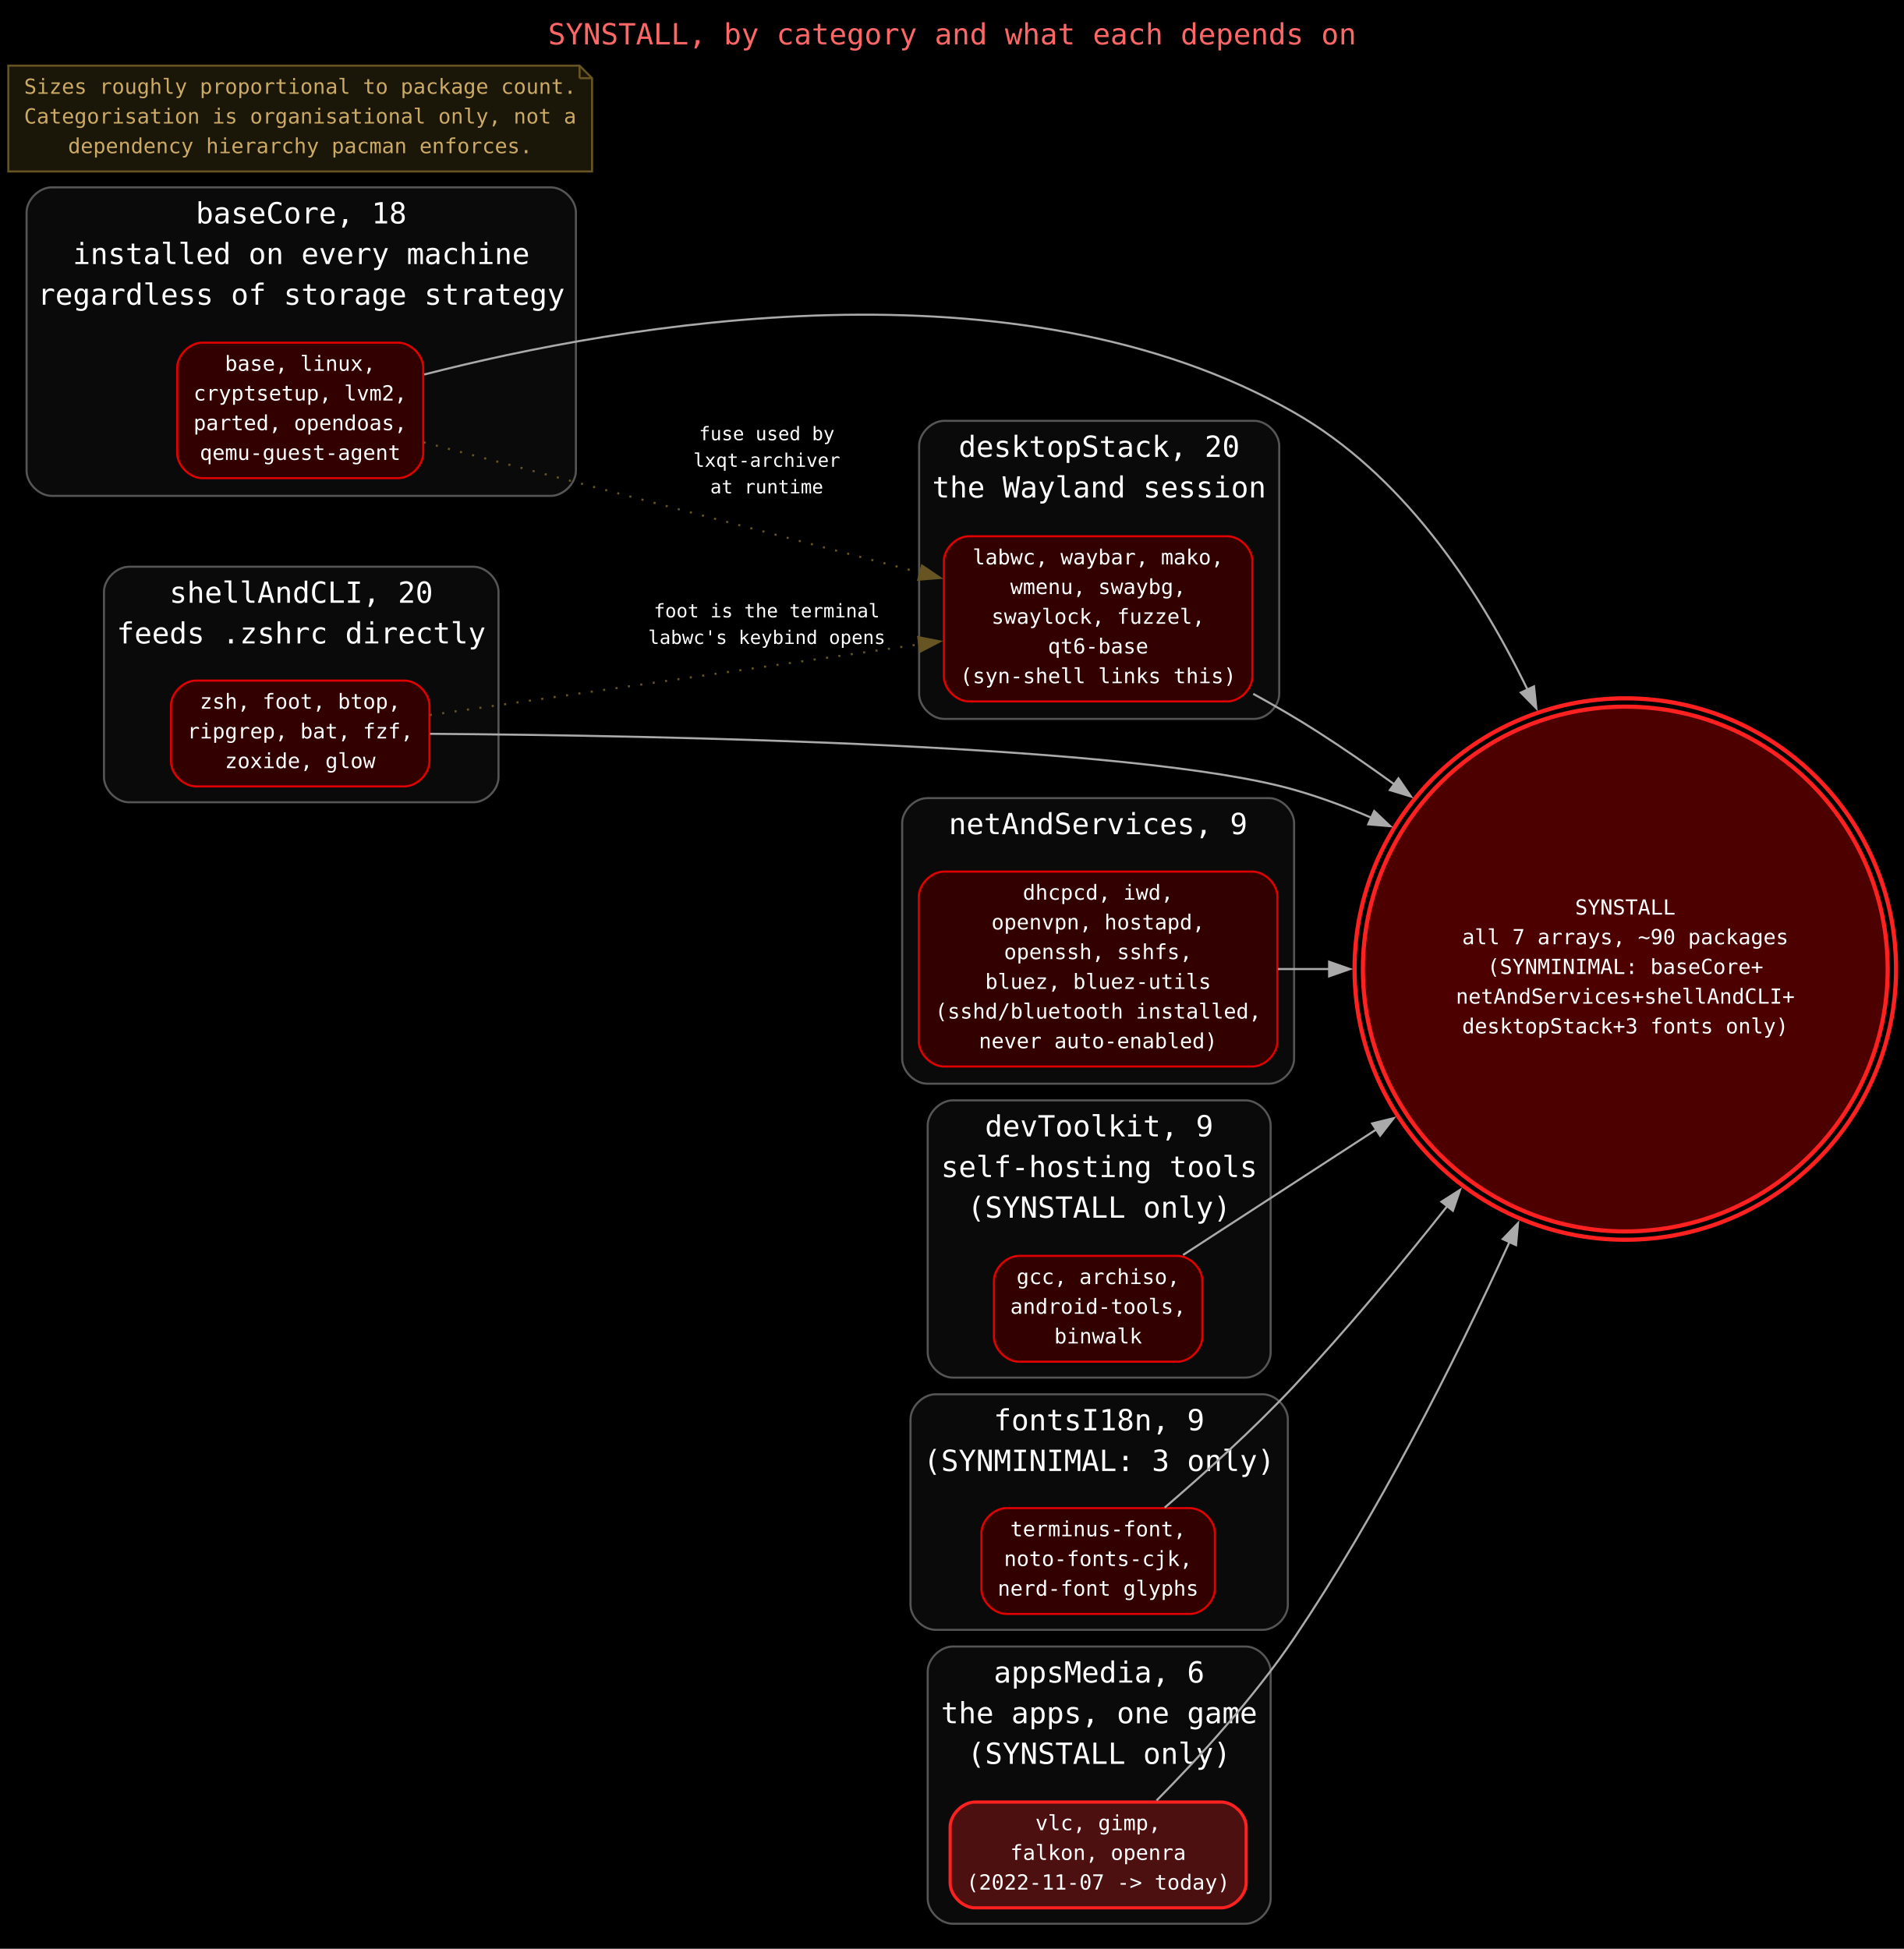
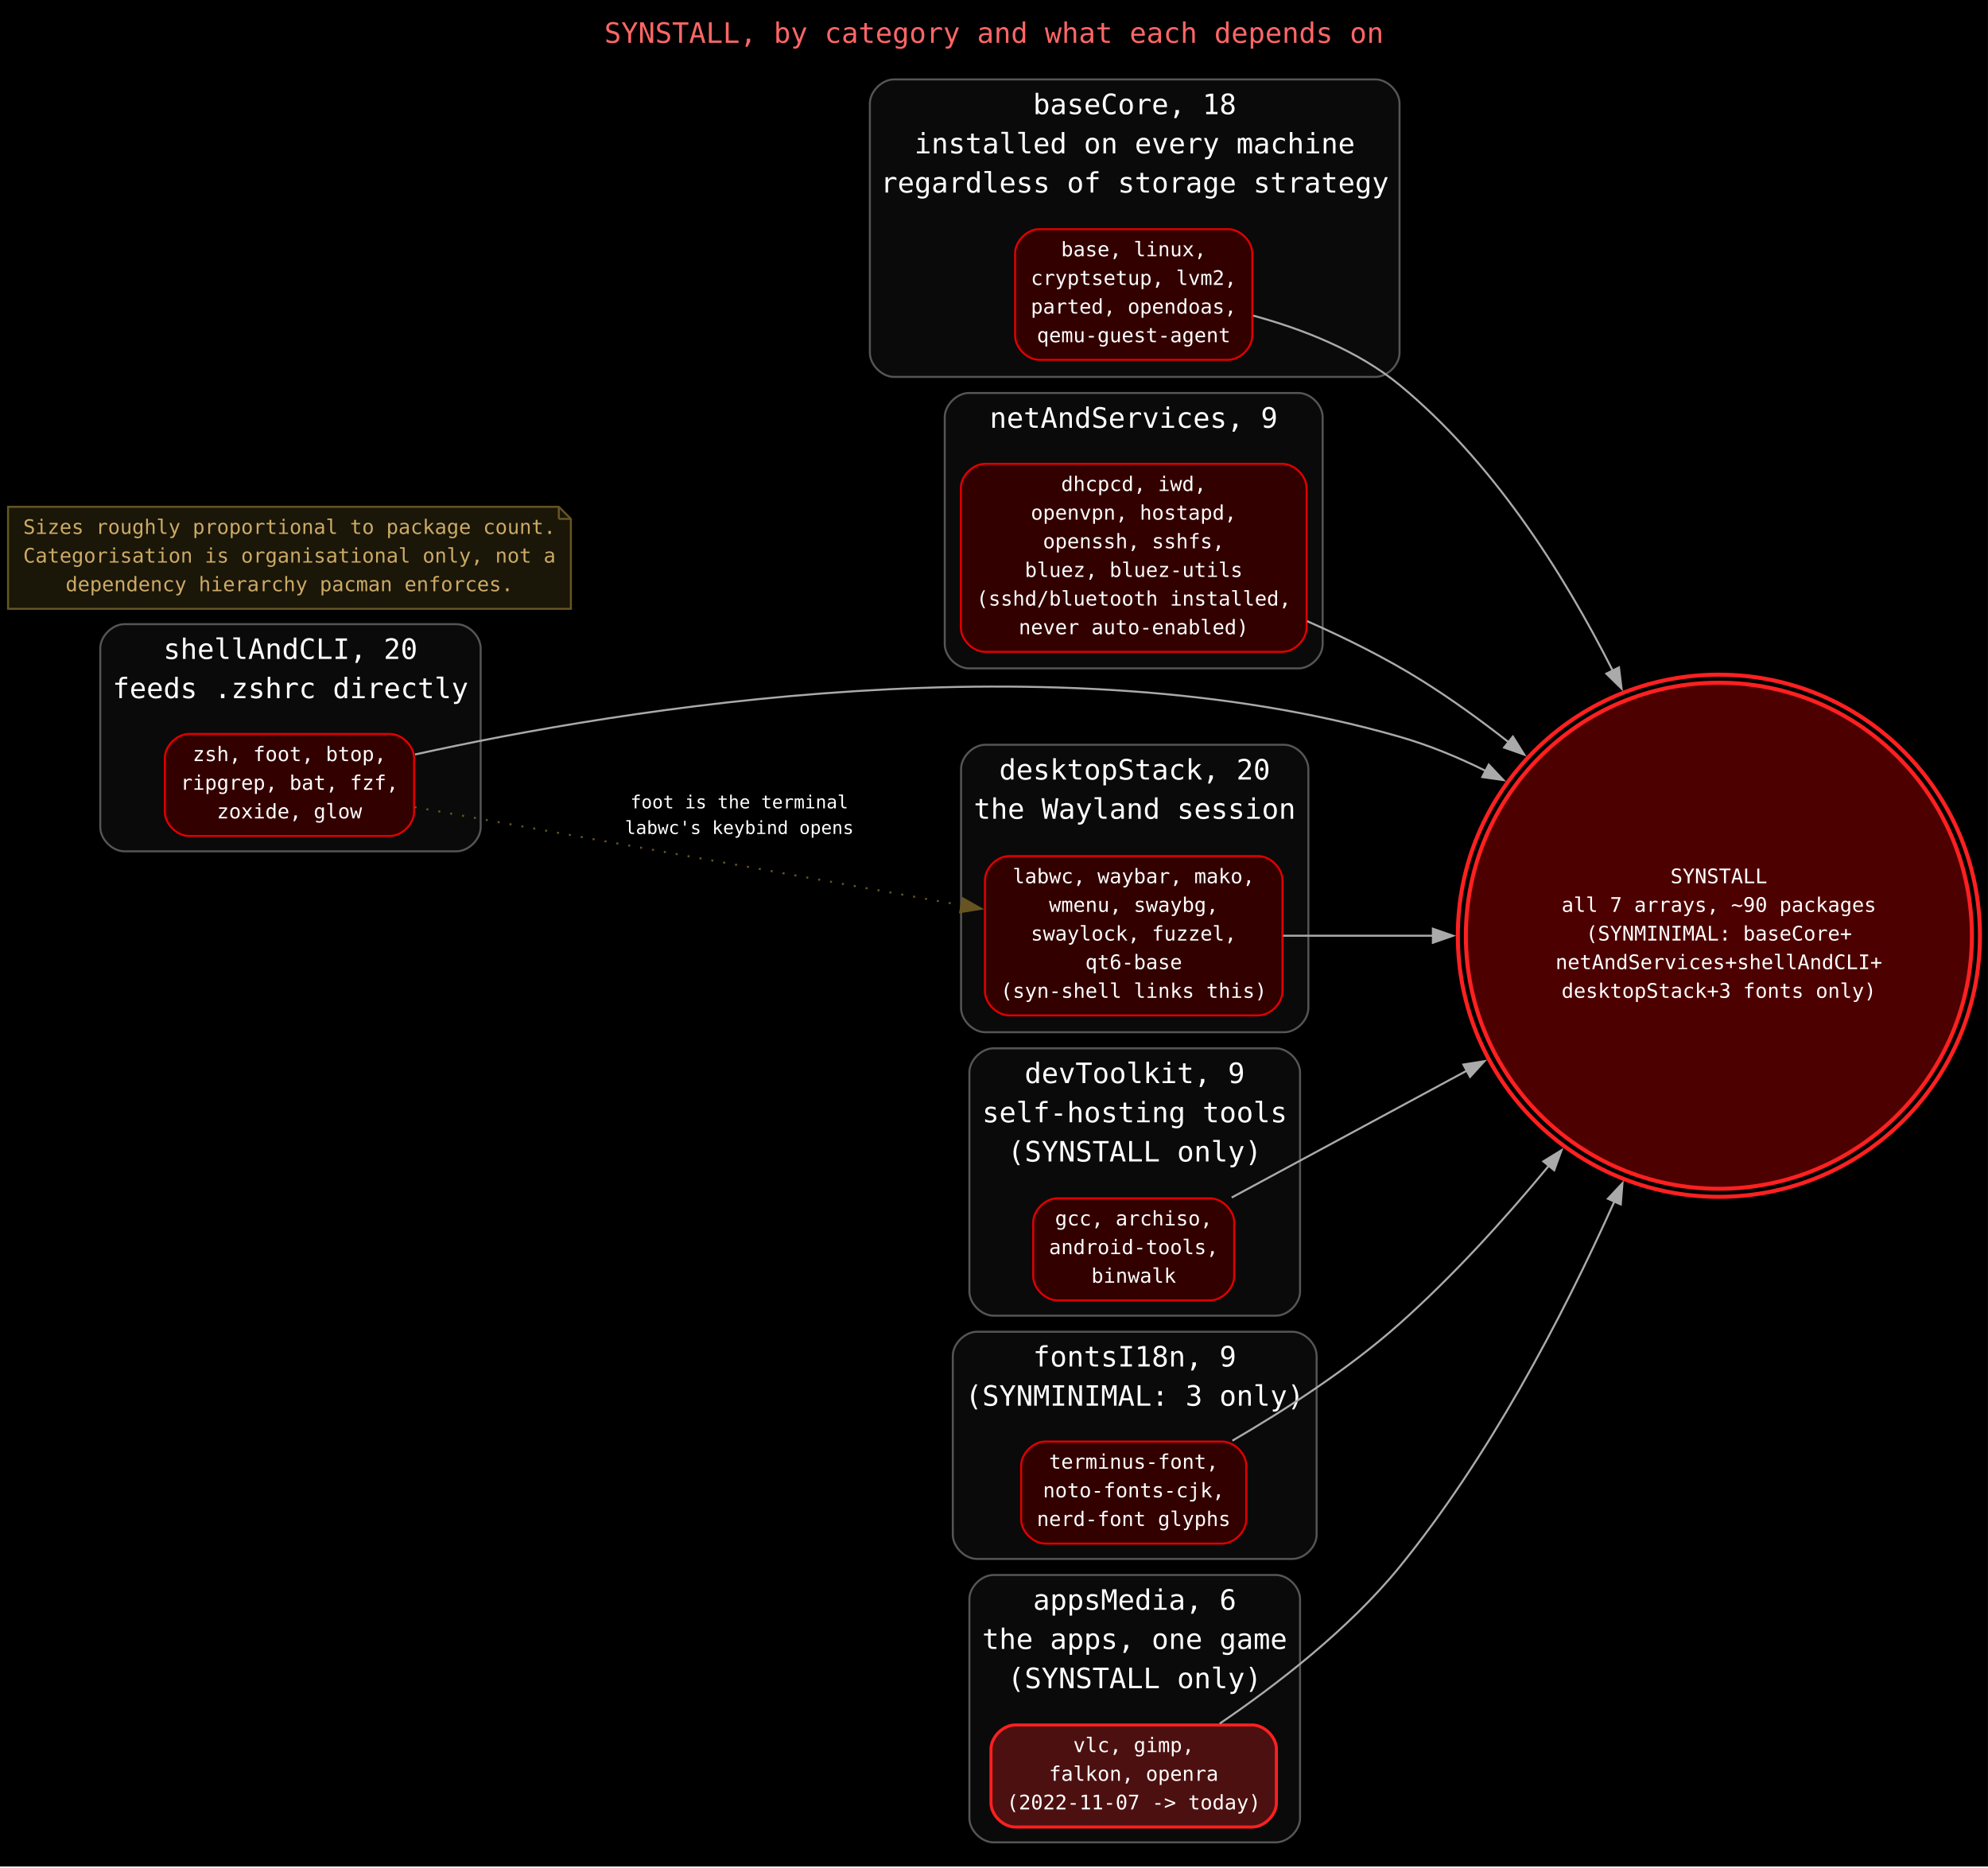
- <svg xmlns="http://www.w3.org/2000/svg" width="913pt" height="935pt" viewBox="0.00 0.00 913.00 935.00">
-   <g id="graph0" class="graph" transform="scale(1 1) rotate(0) translate(4 930.88)">
-     <polygon fill="#000000" stroke="none" points="-4,4 -4,-930.88 909.48,-930.88 909.48,4 -4,4" />
-     <text xml:space="preserve" text-anchor="middle" x="452.74" y="-909.58" font-family="monospace" font-size="14.00" fill="#ff6666">SYNSTALL, by category and what each depends on</text>
+ <svg xmlns="http://www.w3.org/2000/svg" width="989pt" height="929pt" viewBox="0.00 0.00 989.00 929.00">
+   <g id="graph0" class="graph" transform="scale(1 1) rotate(0) translate(4 924.5)">
+     <polygon fill="#000000" stroke="none" points="-4,4 -4,-924.5 984.98,-924.5 984.98,4 -4,4" />
+     <text xml:space="preserve" text-anchor="middle" x="490.49" y="-903.2" font-family="monospace" font-size="14.00" fill="#ff6666">SYNSTALL, by category and what each depends on</text>
    <g id="clust1" class="cluster">
-       <path fill="#0a0a0a" stroke="#555555" d="M20.75,-693C20.75,-693 260.25,-693 260.25,-693 266.25,-693 272.25,-699 272.25,-705 272.25,-705 272.25,-829 272.25,-829 272.25,-835 266.25,-841 260.25,-841 260.25,-841 20.75,-841 20.75,-841 14.75,-841 8.75,-835 8.75,-829 8.75,-829 8.75,-705 8.75,-705 8.75,-699 14.75,-693 20.75,-693" />
-       <text xml:space="preserve" text-anchor="middle" x="140.5" y="-823.7" font-family="monospace" font-size="14.00" fill="white">baseCore, 18</text>
-       <text xml:space="preserve" text-anchor="middle" x="140.5" y="-804.2" font-family="monospace" font-size="14.00" fill="white">installed on every machine</text>
-       <text xml:space="preserve" text-anchor="middle" x="140.5" y="-784.7" font-family="monospace" font-size="14.00" fill="white">regardless of storage strategy</text>
+       <path fill="#0a0a0a" stroke="#555555" d="M440.75,-737C440.75,-737 680.25,-737 680.25,-737 686.25,-737 692.25,-743 692.25,-749 692.25,-749 692.25,-873 692.25,-873 692.25,-879 686.25,-885 680.25,-885 680.25,-885 440.75,-885 440.75,-885 434.75,-885 428.75,-879 428.75,-873 428.75,-873 428.75,-749 428.75,-749 428.75,-743 434.75,-737 440.75,-737" />
+       <text xml:space="preserve" text-anchor="middle" x="560.5" y="-867.7" font-family="monospace" font-size="14.00" fill="white">baseCore, 18</text>
+       <text xml:space="preserve" text-anchor="middle" x="560.5" y="-848.2" font-family="monospace" font-size="14.00" fill="white">installed on every machine</text>
+       <text xml:space="preserve" text-anchor="middle" x="560.5" y="-828.7" font-family="monospace" font-size="14.00" fill="white">regardless of storage strategy</text>
    </g>
    <g id="clust2" class="cluster">
-       <path fill="#0a0a0a" stroke="#555555" d="M440.75,-411C440.75,-411 604.75,-411 604.75,-411 610.75,-411 616.75,-417 616.75,-423 616.75,-423 616.75,-536 616.75,-536 616.75,-542 610.75,-548 604.75,-548 604.75,-548 440.75,-548 440.75,-548 434.75,-548 428.75,-542 428.75,-536 428.75,-536 428.75,-423 428.75,-423 428.75,-417 434.75,-411 440.75,-411" />
-       <text xml:space="preserve" text-anchor="middle" x="522.75" y="-530.7" font-family="monospace" font-size="14.00" fill="white">netAndServices, 9</text>
+       <path fill="#0a0a0a" stroke="#555555" d="M478,-592C478,-592 642,-592 642,-592 648,-592 654,-598 654,-604 654,-604 654,-717 654,-717 654,-723 648,-729 642,-729 642,-729 478,-729 478,-729 472,-729 466,-723 466,-717 466,-717 466,-604 466,-604 466,-598 472,-592 478,-592" />
+       <text xml:space="preserve" text-anchor="middle" x="560" y="-711.7" font-family="monospace" font-size="14.00" fill="white">netAndServices, 9</text>
    </g>
    <g id="clust3" class="cluster">
-       <path fill="#0a0a0a" stroke="#555555" d="M57.88,-546C57.88,-546 223.12,-546 223.12,-546 229.12,-546 235.12,-552 235.12,-558 235.12,-558 235.12,-647 235.12,-647 235.12,-653 229.12,-659 223.12,-659 223.12,-659 57.88,-659 57.88,-659 51.88,-659 45.88,-653 45.88,-647 45.88,-647 45.88,-558 45.88,-558 45.88,-552 51.88,-546 57.88,-546" />
-       <text xml:space="preserve" text-anchor="middle" x="140.5" y="-641.7" font-family="monospace" font-size="14.00" fill="white">shellAndCLI, 20</text>
-       <text xml:space="preserve" text-anchor="middle" x="140.5" y="-622.2" font-family="monospace" font-size="14.00" fill="white">feeds .zshrc directly</text>
+       <path fill="#0a0a0a" stroke="#555555" d="M57.88,-501C57.88,-501 223.12,-501 223.12,-501 229.12,-501 235.12,-507 235.12,-513 235.12,-513 235.12,-602 235.12,-602 235.12,-608 229.12,-614 223.12,-614 223.12,-614 57.88,-614 57.88,-614 51.88,-614 45.88,-608 45.88,-602 45.88,-602 45.88,-513 45.88,-513 45.88,-507 51.88,-501 57.88,-501" />
+       <text xml:space="preserve" text-anchor="middle" x="140.5" y="-596.7" font-family="monospace" font-size="14.00" fill="white">shellAndCLI, 20</text>
+       <text xml:space="preserve" text-anchor="middle" x="140.5" y="-577.2" font-family="monospace" font-size="14.00" fill="white">feeds .zshrc directly</text>
    </g>
    <g id="clust4" class="cluster">
-       <path fill="#0a0a0a" stroke="#555555" d="M448.88,-586C448.88,-586 597.62,-586 597.62,-586 603.62,-586 609.62,-592 609.62,-598 609.62,-598 609.62,-717 609.62,-717 609.62,-723 603.62,-729 597.62,-729 597.62,-729 448.88,-729 448.88,-729 442.88,-729 436.88,-723 436.88,-717 436.88,-717 436.88,-598 436.88,-598 436.88,-592 442.88,-586 448.88,-586" />
-       <text xml:space="preserve" text-anchor="middle" x="523.25" y="-711.7" font-family="monospace" font-size="14.00" fill="white">desktopStack, 20</text>
-       <text xml:space="preserve" text-anchor="middle" x="523.25" y="-692.2" font-family="monospace" font-size="14.00" fill="white">the Wayland session</text>
+       <path fill="#0a0a0a" stroke="#555555" d="M486.12,-411C486.12,-411 634.88,-411 634.88,-411 640.88,-411 646.88,-417 646.88,-423 646.88,-423 646.88,-542 646.88,-542 646.88,-548 640.88,-554 634.88,-554 634.88,-554 486.12,-554 486.12,-554 480.12,-554 474.12,-548 474.12,-542 474.12,-542 474.12,-423 474.12,-423 474.12,-417 480.12,-411 486.12,-411" />
+       <text xml:space="preserve" text-anchor="middle" x="560.5" y="-536.7" font-family="monospace" font-size="14.00" fill="white">desktopStack, 20</text>
+       <text xml:space="preserve" text-anchor="middle" x="560.5" y="-517.2" font-family="monospace" font-size="14.00" fill="white">the Wayland session</text>
    </g>
    <g id="clust5" class="cluster">
-       <path fill="#0a0a0a" stroke="#555555" d="M453,-270C453,-270 593.5,-270 593.5,-270 599.5,-270 605.5,-276 605.5,-282 605.5,-282 605.5,-391 605.5,-391 605.5,-397 599.5,-403 593.5,-403 593.5,-403 453,-403 453,-403 447,-403 441,-397 441,-391 441,-391 441,-282 441,-282 441,-276 447,-270 453,-270" />
-       <text xml:space="preserve" text-anchor="middle" x="523.25" y="-385.7" font-family="monospace" font-size="14.00" fill="white">devToolkit, 9</text>
-       <text xml:space="preserve" text-anchor="middle" x="523.25" y="-366.2" font-family="monospace" font-size="14.00" fill="white">self-hosting tools</text>
-       <text xml:space="preserve" text-anchor="middle" x="523.25" y="-346.7" font-family="monospace" font-size="14.00" fill="white">(SYNSTALL only)</text>
+       <path fill="#0a0a0a" stroke="#555555" d="M490.25,-270C490.25,-270 630.75,-270 630.75,-270 636.75,-270 642.75,-276 642.75,-282 642.75,-282 642.75,-391 642.75,-391 642.75,-397 636.75,-403 630.75,-403 630.75,-403 490.25,-403 490.25,-403 484.25,-403 478.25,-397 478.25,-391 478.25,-391 478.25,-282 478.25,-282 478.25,-276 484.25,-270 490.25,-270" />
+       <text xml:space="preserve" text-anchor="middle" x="560.5" y="-385.7" font-family="monospace" font-size="14.00" fill="white">devToolkit, 9</text>
+       <text xml:space="preserve" text-anchor="middle" x="560.5" y="-366.2" font-family="monospace" font-size="14.00" fill="white">self-hosting tools</text>
+       <text xml:space="preserve" text-anchor="middle" x="560.5" y="-346.7" font-family="monospace" font-size="14.00" fill="white">(SYNSTALL only)</text>
    </g>
    <g id="clust6" class="cluster">
-       <path fill="#0a0a0a" stroke="#555555" d="M444.75,-149C444.75,-149 601.75,-149 601.75,-149 607.75,-149 613.75,-155 613.75,-161 613.75,-161 613.75,-250 613.75,-250 613.75,-256 607.75,-262 601.75,-262 601.75,-262 444.75,-262 444.75,-262 438.75,-262 432.75,-256 432.75,-250 432.75,-250 432.75,-161 432.75,-161 432.75,-155 438.75,-149 444.75,-149" />
-       <text xml:space="preserve" text-anchor="middle" x="523.25" y="-244.7" font-family="monospace" font-size="14.00" fill="white">fontsI18n, 9</text>
-       <text xml:space="preserve" text-anchor="middle" x="523.25" y="-225.2" font-family="monospace" font-size="14.00" fill="white">(SYNMINIMAL: 3 only)</text>
+       <path fill="#0a0a0a" stroke="#555555" d="M482,-149C482,-149 639,-149 639,-149 645,-149 651,-155 651,-161 651,-161 651,-250 651,-250 651,-256 645,-262 639,-262 639,-262 482,-262 482,-262 476,-262 470,-256 470,-250 470,-250 470,-161 470,-161 470,-155 476,-149 482,-149" />
+       <text xml:space="preserve" text-anchor="middle" x="560.5" y="-244.7" font-family="monospace" font-size="14.00" fill="white">fontsI18n, 9</text>
+       <text xml:space="preserve" text-anchor="middle" x="560.5" y="-225.2" font-family="monospace" font-size="14.00" fill="white">(SYNMINIMAL: 3 only)</text>
    </g>
    <g id="clust7" class="cluster">
-       <path fill="#0a0a0a" stroke="#555555" d="M453,-8C453,-8 593.5,-8 593.5,-8 599.5,-8 605.5,-14 605.5,-20 605.5,-20 605.5,-129 605.5,-129 605.5,-135 599.5,-141 593.5,-141 593.5,-141 453,-141 453,-141 447,-141 441,-135 441,-129 441,-129 441,-20 441,-20 441,-14 447,-8 453,-8" />
-       <text xml:space="preserve" text-anchor="middle" x="523.25" y="-123.7" font-family="monospace" font-size="14.00" fill="white">appsMedia, 6</text>
-       <text xml:space="preserve" text-anchor="middle" x="523.25" y="-104.2" font-family="monospace" font-size="14.00" fill="white">the apps, one game</text>
-       <text xml:space="preserve" text-anchor="middle" x="523.25" y="-84.7" font-family="monospace" font-size="14.00" fill="white">(SYNSTALL only)</text>
+       <path fill="#0a0a0a" stroke="#555555" d="M490.25,-8C490.25,-8 630.75,-8 630.75,-8 636.75,-8 642.75,-14 642.75,-20 642.75,-20 642.75,-129 642.75,-129 642.75,-135 636.75,-141 630.75,-141 630.75,-141 490.25,-141 490.25,-141 484.25,-141 478.25,-135 478.25,-129 478.25,-129 478.25,-20 478.25,-20 478.25,-14 484.25,-8 490.25,-8" />
+       <text xml:space="preserve" text-anchor="middle" x="560.5" y="-123.7" font-family="monospace" font-size="14.00" fill="white">appsMedia, 6</text>
+       <text xml:space="preserve" text-anchor="middle" x="560.5" y="-104.2" font-family="monospace" font-size="14.00" fill="white">the apps, one game</text>
+       <text xml:space="preserve" text-anchor="middle" x="560.5" y="-84.7" font-family="monospace" font-size="14.00" fill="white">(SYNSTALL only)</text>
    </g>
    <g id="node1" class="node">
-       <ellipse fill="#4d0000" stroke="#ff2020" stroke-width="2" cx="775.62" cy="-466" rx="125.87" ry="125.87" />
-       <ellipse fill="none" stroke="#ff2020" stroke-width="2" cx="775.62" cy="-466" rx="129.87" ry="129.87" />
-       <text xml:space="preserve" text-anchor="middle" x="775.62" y="-492.12" font-family="monospace" font-size="10.00" fill="white">SYNSTALL</text>
-       <text xml:space="preserve" text-anchor="middle" x="775.62" y="-477.88" font-family="monospace" font-size="10.00" fill="white">all 7 arrays, ~90 packages</text>
-       <text xml:space="preserve" text-anchor="middle" x="775.62" y="-463.62" font-family="monospace" font-size="10.00" fill="white">(SYNMINIMAL: baseCore+</text>
-       <text xml:space="preserve" text-anchor="middle" x="775.62" y="-449.38" font-family="monospace" font-size="10.00" fill="white">netAndServices+shellAndCLI+</text>
-       <text xml:space="preserve" text-anchor="middle" x="775.62" y="-435.12" font-family="monospace" font-size="10.00" fill="white">desktopStack+3 fonts only)</text>
+       <ellipse fill="#4d0000" stroke="#ff2020" stroke-width="2" cx="851.12" cy="-459" rx="125.87" ry="125.87" />
+       <ellipse fill="none" stroke="#ff2020" stroke-width="2" cx="851.12" cy="-459" rx="129.87" ry="129.87" />
+       <text xml:space="preserve" text-anchor="middle" x="851.12" y="-485.12" font-family="monospace" font-size="10.00" fill="white">SYNSTALL</text>
+       <text xml:space="preserve" text-anchor="middle" x="851.12" y="-470.88" font-family="monospace" font-size="10.00" fill="white">all 7 arrays, ~90 packages</text>
+       <text xml:space="preserve" text-anchor="middle" x="851.12" y="-456.62" font-family="monospace" font-size="10.00" fill="white">(SYNMINIMAL: baseCore+</text>
+       <text xml:space="preserve" text-anchor="middle" x="851.12" y="-442.38" font-family="monospace" font-size="10.00" fill="white">netAndServices+shellAndCLI+</text>
+       <text xml:space="preserve" text-anchor="middle" x="851.12" y="-428.12" font-family="monospace" font-size="10.00" fill="white">desktopStack+3 fonts only)</text>
    </g>
    <g id="node2" class="node">
-       <path fill="#330000" stroke="#e00000" d="M187,-766.5C187,-766.5 93,-766.5 93,-766.5 87,-766.5 81,-760.5 81,-754.5 81,-754.5 81,-713.5 81,-713.5 81,-707.5 87,-701.5 93,-701.5 93,-701.5 187,-701.5 187,-701.5 193,-701.5 199,-707.5 199,-713.5 199,-713.5 199,-754.5 199,-754.5 199,-760.5 193,-766.5 187,-766.5" />
-       <text xml:space="preserve" text-anchor="middle" x="140" y="-753" font-family="monospace" font-size="10.00" fill="white">base, linux,</text>
-       <text xml:space="preserve" text-anchor="middle" x="140" y="-738.75" font-family="monospace" font-size="10.00" fill="white">cryptsetup, lvm2,</text>
-       <text xml:space="preserve" text-anchor="middle" x="140" y="-724.5" font-family="monospace" font-size="10.00" fill="white">parted, opendoas,</text>
-       <text xml:space="preserve" text-anchor="middle" x="140" y="-710.25" font-family="monospace" font-size="10.00" fill="white">qemu-guest-agent</text>
+       <path fill="#330000" stroke="#e00000" d="M607,-810.5C607,-810.5 513,-810.5 513,-810.5 507,-810.5 501,-804.5 501,-798.5 501,-798.5 501,-757.5 501,-757.5 501,-751.5 507,-745.5 513,-745.5 513,-745.5 607,-745.5 607,-745.5 613,-745.5 619,-751.5 619,-757.5 619,-757.5 619,-798.5 619,-798.5 619,-804.5 613,-810.5 607,-810.5" />
+       <text xml:space="preserve" text-anchor="middle" x="560" y="-797" font-family="monospace" font-size="10.00" fill="white">base, linux,</text>
+       <text xml:space="preserve" text-anchor="middle" x="560" y="-782.75" font-family="monospace" font-size="10.00" fill="white">cryptsetup, lvm2,</text>
+       <text xml:space="preserve" text-anchor="middle" x="560" y="-768.5" font-family="monospace" font-size="10.00" fill="white">parted, opendoas,</text>
+       <text xml:space="preserve" text-anchor="middle" x="560" y="-754.25" font-family="monospace" font-size="10.00" fill="white">qemu-guest-agent</text>
    </g>
    <g id="edge1" class="edge">
-       <path fill="none" stroke="#aaaaaa" d="M199.49,-751.22C294.21,-775.51 483.93,-808.96 616.75,-733 667.81,-703.8 704.03,-650.92 728.79,-599.88" />
-       <polygon fill="#aaaaaa" stroke="#aaaaaa" points="731.84,-601.61 732.94,-591.07 725.51,-598.62 731.84,-601.61" />
+       <path fill="none" stroke="#aaaaaa" d="M619.43,-767.5C643.95,-760.82 671.52,-750.08 692.25,-733 737.83,-695.44 772.98,-641.06 798.42,-590.64" />
+       <polygon fill="#aaaaaa" stroke="#aaaaaa" points="801.41,-592.48 802.7,-581.96 795.13,-589.38 801.41,-592.48" />
+     </g>
+     <g id="node3" class="node">
+       <path fill="#330000" stroke="#e00000" d="M634,-693.75C634,-693.75 486,-693.75 486,-693.75 480,-693.75 474,-687.75 474,-681.75 474,-681.75 474,-612.25 474,-612.25 474,-606.25 480,-600.25 486,-600.25 486,-600.25 634,-600.25 634,-600.25 640,-600.25 646,-606.25 646,-612.25 646,-612.25 646,-681.75 646,-681.75 646,-687.75 640,-693.75 634,-693.75" />
+       <text xml:space="preserve" text-anchor="middle" x="560" y="-680.25" font-family="monospace" font-size="10.00" fill="white">dhcpcd, iwd,</text>
+       <text xml:space="preserve" text-anchor="middle" x="560" y="-666" font-family="monospace" font-size="10.00" fill="white">openvpn, hostapd,</text>
+       <text xml:space="preserve" text-anchor="middle" x="560" y="-651.75" font-family="monospace" font-size="10.00" fill="white">openssh, sshfs,</text>
+       <text xml:space="preserve" text-anchor="middle" x="560" y="-637.5" font-family="monospace" font-size="10.00" fill="white">bluez, bluez-utils</text>
+       <text xml:space="preserve" text-anchor="middle" x="560" y="-623.25" font-family="monospace" font-size="10.00" fill="white">(sshd/bluetooth installed,</text>
+       <text xml:space="preserve" text-anchor="middle" x="560" y="-609" font-family="monospace" font-size="10.00" fill="white">never auto-enabled)</text>
+     </g>
+     <g id="edge2" class="edge">
+       <path fill="none" stroke="#aaaaaa" d="M646.28,-615.5C665.59,-606.99 685.6,-597.05 703.25,-586 717.92,-576.82 732.62,-566.21 746.73,-555.12" />
+       <polygon fill="#aaaaaa" stroke="#aaaaaa" points="748.64,-558.09 754.26,-549.11 744.27,-552.62 748.64,-558.09" />
+     </g>
+     <g id="node4" class="node">
+       <path fill="#330000" stroke="#e00000" d="M190,-559.38C190,-559.38 90,-559.38 90,-559.38 84,-559.38 78,-553.38 78,-547.38 78,-547.38 78,-520.62 78,-520.62 78,-514.62 84,-508.62 90,-508.62 90,-508.62 190,-508.62 190,-508.62 196,-508.62 202,-514.62 202,-520.62 202,-520.62 202,-547.38 202,-547.38 202,-553.38 196,-559.38 190,-559.38" />
+       <text xml:space="preserve" text-anchor="middle" x="140" y="-545.88" font-family="monospace" font-size="10.00" fill="white">zsh, foot, btop,</text>
+       <text xml:space="preserve" text-anchor="middle" x="140" y="-531.62" font-family="monospace" font-size="10.00" fill="white">ripgrep, bat, fzf,</text>
+       <text xml:space="preserve" text-anchor="middle" x="140" y="-517.38" font-family="monospace" font-size="10.00" fill="white">zoxide, glow</text>
+     </g>
+     <g id="edge3" class="edge">
+       <path fill="none" stroke="#aaaaaa" d="M202.45,-549.17C305.88,-571.98 520.33,-607.45 692.25,-558 706.76,-553.83 721.23,-547.88 735.18,-540.96" />
+       <polygon fill="#aaaaaa" stroke="#aaaaaa" points="736.63,-544.15 743.9,-536.45 733.41,-537.93 736.63,-544.15" />
    </g>
    <g id="node5" class="node">
-       <path fill="#330000" stroke="#e00000" d="M584.75,-673.62C584.75,-673.62 460.75,-673.62 460.75,-673.62 454.75,-673.62 448.75,-667.62 448.75,-661.62 448.75,-661.62 448.75,-606.38 448.75,-606.38 448.75,-600.38 454.75,-594.38 460.75,-594.38 460.75,-594.38 584.75,-594.38 584.75,-594.38 590.75,-594.38 596.75,-600.38 596.75,-606.38 596.75,-606.38 596.75,-661.62 596.75,-661.62 596.75,-667.62 590.75,-673.62 584.75,-673.62" />
-       <text xml:space="preserve" text-anchor="middle" x="522.75" y="-660.12" font-family="monospace" font-size="10.00" fill="white">labwc, waybar, mako,</text>
-       <text xml:space="preserve" text-anchor="middle" x="522.75" y="-645.88" font-family="monospace" font-size="10.00" fill="white">wmenu, swaybg,</text>
-       <text xml:space="preserve" text-anchor="middle" x="522.75" y="-631.62" font-family="monospace" font-size="10.00" fill="white">swaylock, fuzzel,</text>
-       <text xml:space="preserve" text-anchor="middle" x="522.75" y="-617.38" font-family="monospace" font-size="10.00" fill="white">qt6-base</text>
-       <text xml:space="preserve" text-anchor="middle" x="522.75" y="-603.12" font-family="monospace" font-size="10.00" fill="white">(syn-shell links this)</text>
+       <path fill="#330000" stroke="#e00000" d="M622,-498.62C622,-498.62 498,-498.62 498,-498.62 492,-498.62 486,-492.62 486,-486.62 486,-486.62 486,-431.38 486,-431.38 486,-425.38 492,-419.38 498,-419.38 498,-419.38 622,-419.38 622,-419.38 628,-419.38 634,-425.38 634,-431.38 634,-431.38 634,-486.62 634,-486.62 634,-492.62 628,-498.62 622,-498.62" />
+       <text xml:space="preserve" text-anchor="middle" x="560" y="-485.12" font-family="monospace" font-size="10.00" fill="white">labwc, waybar, mako,</text>
+       <text xml:space="preserve" text-anchor="middle" x="560" y="-470.88" font-family="monospace" font-size="10.00" fill="white">wmenu, swaybg,</text>
+       <text xml:space="preserve" text-anchor="middle" x="560" y="-456.62" font-family="monospace" font-size="10.00" fill="white">swaylock, fuzzel,</text>
+       <text xml:space="preserve" text-anchor="middle" x="560" y="-442.38" font-family="monospace" font-size="10.00" fill="white">qt6-base</text>
+       <text xml:space="preserve" text-anchor="middle" x="560" y="-428.12" font-family="monospace" font-size="10.00" fill="white">(syn-shell links this)</text>
    </g>
    <g id="edge8" class="edge">
-       <path fill="none" stroke="#665522" stroke-dasharray="1,5" d="M199.24,-718.7C262.85,-702 365.28,-675.09 437.62,-656.1" />
-       <polygon fill="#665522" stroke="#665522" points="438.26,-659.55 447.05,-653.62 436.48,-652.78 438.26,-659.55" />
-       <text xml:space="preserve" text-anchor="middle" x="358.38" y="-719.69" font-family="monospace" font-size="9.00" fill="white">  fuse used by</text>
-       <text xml:space="preserve" text-anchor="middle" x="358.38" y="-706.94" font-family="monospace" font-size="9.00" fill="white">  lxqt-archiver</text>
-       <text xml:space="preserve" text-anchor="middle" x="358.38" y="-694.19" font-family="monospace" font-size="9.00" fill="white">  at runtime</text>
-     </g>
-     <g id="node3" class="node">
-       <path fill="#330000" stroke="#e00000" d="M596.75,-512.75C596.75,-512.75 448.75,-512.75 448.75,-512.75 442.75,-512.75 436.75,-506.75 436.75,-500.75 436.75,-500.75 436.75,-431.25 436.75,-431.25 436.75,-425.25 442.75,-419.25 448.75,-419.25 448.75,-419.25 596.75,-419.25 596.75,-419.25 602.75,-419.25 608.75,-425.25 608.75,-431.25 608.75,-431.25 608.75,-500.75 608.75,-500.75 608.75,-506.75 602.75,-512.75 596.75,-512.75" />
-       <text xml:space="preserve" text-anchor="middle" x="522.75" y="-499.25" font-family="monospace" font-size="10.00" fill="white">dhcpcd, iwd,</text>
-       <text xml:space="preserve" text-anchor="middle" x="522.75" y="-485" font-family="monospace" font-size="10.00" fill="white">openvpn, hostapd,</text>
-       <text xml:space="preserve" text-anchor="middle" x="522.75" y="-470.75" font-family="monospace" font-size="10.00" fill="white">openssh, sshfs,</text>
-       <text xml:space="preserve" text-anchor="middle" x="522.75" y="-456.5" font-family="monospace" font-size="10.00" fill="white">bluez, bluez-utils</text>
-       <text xml:space="preserve" text-anchor="middle" x="522.75" y="-442.25" font-family="monospace" font-size="10.00" fill="white">(sshd/bluetooth installed,</text>
-       <text xml:space="preserve" text-anchor="middle" x="522.75" y="-428" font-family="monospace" font-size="10.00" fill="white">never auto-enabled)</text>
-     </g>
-     <g id="edge2" class="edge">
-       <path fill="none" stroke="#aaaaaa" d="M609.03,-466C617.04,-466 625.29,-466 633.64,-466" />
-       <polygon fill="#aaaaaa" stroke="#aaaaaa" points="633.55,-469.5 643.55,-466 633.55,-462.5 633.55,-469.5" />
-     </g>
-     <g id="node4" class="node">
-       <path fill="#330000" stroke="#e00000" d="M190,-604.38C190,-604.38 90,-604.38 90,-604.38 84,-604.38 78,-598.38 78,-592.38 78,-592.38 78,-565.62 78,-565.62 78,-559.62 84,-553.62 90,-553.62 90,-553.62 190,-553.62 190,-553.62 196,-553.62 202,-559.62 202,-565.62 202,-565.62 202,-592.38 202,-592.38 202,-598.38 196,-604.38 190,-604.38" />
-       <text xml:space="preserve" text-anchor="middle" x="140" y="-590.88" font-family="monospace" font-size="10.00" fill="white">zsh, foot, btop,</text>
-       <text xml:space="preserve" text-anchor="middle" x="140" y="-576.62" font-family="monospace" font-size="10.00" fill="white">ripgrep, bat, fzf,</text>
-       <text xml:space="preserve" text-anchor="middle" x="140" y="-562.38" font-family="monospace" font-size="10.00" fill="white">zoxide, glow</text>
-     </g>
-     <g id="edge3" class="edge">
-       <path fill="none" stroke="#aaaaaa" d="M202.31,-578.85C312.74,-578.04 540.67,-573.69 616.75,-552 629.18,-548.46 641.72,-543.81 654,-538.51" />
-       <polygon fill="#aaaaaa" stroke="#aaaaaa" points="655.18,-541.82 662.87,-534.53 652.32,-535.43 655.18,-541.82" />
-     </g>
-     <g id="edge9" class="edge">
-       <path fill="none" stroke="#665522" stroke-dasharray="1,5" d="M202.17,-587.84C265.83,-597.03 365.97,-611.5 437.17,-621.78" />
-       <polygon fill="#665522" stroke="#665522" points="436.45,-625.21 446.84,-623.18 437.45,-618.29 436.45,-625.21" />
-       <text xml:space="preserve" text-anchor="middle" x="358.38" y="-634.7" font-family="monospace" font-size="9.00" fill="white">  foot is the terminal</text>
-       <text xml:space="preserve" text-anchor="middle" x="358.38" y="-621.95" font-family="monospace" font-size="9.00" fill="white">  labwc's keybind opens</text>
+       <path fill="none" stroke="#665522" stroke-dasharray="1,5" d="M202.23,-523.01C274.13,-510.11 393.81,-488.64 474.51,-474.16" />
+       <polygon fill="#665522" stroke="#665522" points="474.92,-477.64 484.14,-472.43 473.68,-470.75 474.92,-477.64" />
+       <text xml:space="preserve" text-anchor="middle" x="358.38" y="-522.37" font-family="monospace" font-size="9.00" fill="white">  foot is the terminal</text>
+       <text xml:space="preserve" text-anchor="middle" x="358.38" y="-509.62" font-family="monospace" font-size="9.00" fill="white">  labwc's keybind opens</text>
    </g>
    <g id="edge4" class="edge">
-       <path fill="none" stroke="#aaaaaa" d="M597.15,-598.02C607.6,-592.29 618.07,-586.2 627.75,-580 640.11,-572.09 652.71,-563.39 665.08,-554.43" />
-       <polygon fill="#aaaaaa" stroke="#aaaaaa" points="666.81,-557.5 672.81,-548.77 662.68,-551.85 666.81,-557.5" />
+       <path fill="none" stroke="#aaaaaa" d="M634.33,-459C657.14,-459 683.1,-459 708.91,-459" />
+       <polygon fill="#aaaaaa" stroke="#aaaaaa" points="708.84,-462.5 718.84,-459 708.84,-455.5 708.84,-462.5" />
    </g>
    <g id="node6" class="node">
-       <path fill="#330000" stroke="#e00000" d="M560.75,-328.38C560.75,-328.38 484.75,-328.38 484.75,-328.38 478.75,-328.38 472.75,-322.38 472.75,-316.38 472.75,-316.38 472.75,-289.62 472.75,-289.62 472.75,-283.62 478.75,-277.62 484.75,-277.62 484.75,-277.62 560.75,-277.62 560.75,-277.62 566.75,-277.62 572.75,-283.62 572.75,-289.62 572.75,-289.62 572.75,-316.38 572.75,-316.38 572.75,-322.38 566.75,-328.38 560.75,-328.38" />
-       <text xml:space="preserve" text-anchor="middle" x="522.75" y="-314.88" font-family="monospace" font-size="10.00" fill="white">gcc, archiso,</text>
-       <text xml:space="preserve" text-anchor="middle" x="522.75" y="-300.62" font-family="monospace" font-size="10.00" fill="white">android-tools,</text>
-       <text xml:space="preserve" text-anchor="middle" x="522.75" y="-286.38" font-family="monospace" font-size="10.00" fill="white">binwalk</text>
+       <path fill="#330000" stroke="#e00000" d="M598,-328.38C598,-328.38 522,-328.38 522,-328.38 516,-328.38 510,-322.38 510,-316.38 510,-316.38 510,-289.62 510,-289.62 510,-283.62 516,-277.62 522,-277.62 522,-277.62 598,-277.62 598,-277.62 604,-277.62 610,-283.62 610,-289.62 610,-289.62 610,-316.38 610,-316.38 610,-322.38 604,-328.38 598,-328.38" />
+       <text xml:space="preserve" text-anchor="middle" x="560" y="-314.88" font-family="monospace" font-size="10.00" fill="white">gcc, archiso,</text>
+       <text xml:space="preserve" text-anchor="middle" x="560" y="-300.62" font-family="monospace" font-size="10.00" fill="white">android-tools,</text>
+       <text xml:space="preserve" text-anchor="middle" x="560" y="-286.38" font-family="monospace" font-size="10.00" fill="white">binwalk</text>
    </g>
    <g id="edge5" class="edge">
-       <path fill="none" stroke="#aaaaaa" d="M563.5,-328.83C588.76,-345.24 622.89,-367.42 656.35,-389.15" />
-       <polygon fill="#aaaaaa" stroke="#aaaaaa" points="654.19,-391.93 664.49,-394.44 658.01,-386.06 654.19,-391.93" />
+       <path fill="none" stroke="#aaaaaa" d="M608.74,-328.76C640.74,-346.03 684.45,-369.61 725.89,-391.97" />
+       <polygon fill="#aaaaaa" stroke="#aaaaaa" points="724.01,-394.93 734.47,-396.6 727.33,-388.77 724.01,-394.93" />
    </g>
    <g id="node7" class="node">
-       <path fill="#330000" stroke="#e00000" d="M566.75,-207.38C566.75,-207.38 478.75,-207.38 478.75,-207.38 472.75,-207.38 466.75,-201.38 466.75,-195.38 466.75,-195.38 466.75,-168.62 466.75,-168.62 466.75,-162.62 472.75,-156.62 478.75,-156.62 478.75,-156.62 566.75,-156.62 566.75,-156.62 572.75,-156.62 578.75,-162.62 578.75,-168.62 578.75,-168.62 578.75,-195.38 578.75,-195.38 578.75,-201.38 572.75,-207.38 566.75,-207.38" />
-       <text xml:space="preserve" text-anchor="middle" x="522.75" y="-193.88" font-family="monospace" font-size="10.00" fill="white">terminus-font,</text>
-       <text xml:space="preserve" text-anchor="middle" x="522.75" y="-179.62" font-family="monospace" font-size="10.00" fill="white">noto-fonts-cjk,</text>
-       <text xml:space="preserve" text-anchor="middle" x="522.75" y="-165.38" font-family="monospace" font-size="10.00" fill="white">nerd-font glyphs</text>
+       <path fill="#330000" stroke="#e00000" d="M604,-207.38C604,-207.38 516,-207.38 516,-207.38 510,-207.38 504,-201.38 504,-195.38 504,-195.38 504,-168.62 504,-168.62 504,-162.62 510,-156.62 516,-156.62 516,-156.62 604,-156.62 604,-156.62 610,-156.62 616,-162.62 616,-168.62 616,-168.62 616,-195.38 616,-195.38 616,-201.38 610,-207.38 604,-207.38" />
+       <text xml:space="preserve" text-anchor="middle" x="560" y="-193.88" font-family="monospace" font-size="10.00" fill="white">terminus-font,</text>
+       <text xml:space="preserve" text-anchor="middle" x="560" y="-179.62" font-family="monospace" font-size="10.00" fill="white">noto-fonts-cjk,</text>
+       <text xml:space="preserve" text-anchor="middle" x="560" y="-165.38" font-family="monospace" font-size="10.00" fill="white">nerd-font glyphs</text>
    </g>
    <g id="edge6" class="edge">
-       <path fill="none" stroke="#aaaaaa" d="M554.69,-207.64C573.38,-223.68 597.28,-245.19 616.75,-266 641.88,-292.86 667.34,-323.37 690.26,-352.32" />
-       <polygon fill="#aaaaaa" stroke="#aaaaaa" points="687.42,-354.37 696.36,-360.06 692.92,-350.04 687.42,-354.37" />
+       <path fill="none" stroke="#aaaaaa" d="M609.09,-207.81C635.1,-222.96 666.99,-243.52 692.25,-266 718.51,-289.37 744,-317.34 766.56,-344.63" />
+       <polygon fill="#aaaaaa" stroke="#aaaaaa" points="763.78,-346.76 772.82,-352.29 769.2,-342.33 763.78,-346.76" />
    </g>
    <g id="node8" class="node">
-       <path fill="#4d1010" stroke="#ff2020" stroke-width="1.5" d="M581.75,-66.38C581.75,-66.38 463.75,-66.38 463.75,-66.38 457.75,-66.38 451.75,-60.38 451.75,-54.38 451.75,-54.38 451.75,-27.62 451.75,-27.62 451.75,-21.62 457.75,-15.62 463.75,-15.62 463.75,-15.62 581.75,-15.62 581.75,-15.62 587.75,-15.62 593.75,-21.62 593.75,-27.62 593.75,-27.62 593.75,-54.38 593.75,-54.38 593.75,-60.38 587.75,-66.38 581.75,-66.38" />
-       <text xml:space="preserve" text-anchor="middle" x="522.75" y="-52.88" font-family="monospace" font-size="10.00" fill="white">vlc, gimp,</text>
-       <text xml:space="preserve" text-anchor="middle" x="522.75" y="-38.62" font-family="monospace" font-size="10.00" fill="white">falkon, openra</text>
-       <text xml:space="preserve" text-anchor="middle" x="522.75" y="-24.38" font-family="monospace" font-size="10.00" fill="white">(2022-11-07 -&gt; today)</text>
+       <path fill="#4d1010" stroke="#ff2020" stroke-width="1.5" d="M619,-66.38C619,-66.38 501,-66.38 501,-66.38 495,-66.38 489,-60.38 489,-54.38 489,-54.38 489,-27.62 489,-27.62 489,-21.62 495,-15.62 501,-15.62 501,-15.62 619,-15.62 619,-15.62 625,-15.62 631,-21.62 631,-27.62 631,-27.62 631,-54.38 631,-54.38 631,-60.38 625,-66.38 619,-66.38" />
+       <text xml:space="preserve" text-anchor="middle" x="560" y="-52.88" font-family="monospace" font-size="10.00" fill="white">vlc, gimp,</text>
+       <text xml:space="preserve" text-anchor="middle" x="560" y="-38.62" font-family="monospace" font-size="10.00" fill="white">falkon, openra</text>
+       <text xml:space="preserve" text-anchor="middle" x="560" y="-24.38" font-family="monospace" font-size="10.00" fill="white">(2022-11-07 -&gt; today)</text>
    </g>
    <g id="edge7" class="edge">
-       <path fill="none" stroke="#aaaaaa" d="M550.79,-67.12C570.63,-87.2 597.38,-116.28 616.75,-145 656.71,-204.26 692.65,-275.12 720.11,-335.16" />
-       <polygon fill="#aaaaaa" stroke="#aaaaaa" points="716.84,-336.44 724.16,-344.1 723.21,-333.54 716.84,-336.44" />
+       <path fill="none" stroke="#aaaaaa" d="M602.81,-67.09C630.76,-86.1 666.92,-113.89 692.25,-145 736.4,-199.24 772.67,-267.85 799.25,-327.1" />
+       <polygon fill="#aaaaaa" stroke="#aaaaaa" points="795.9,-328.17 803.15,-335.9 802.3,-325.34 795.9,-328.17" />
    </g>
    <g id="node9" class="node">
-       <polygon fill="#1a1608" stroke="#665522" points="274,-899.38 0,-899.38 0,-848.62 280,-848.62 280,-893.38 274,-899.38" />
-       <polyline fill="none" stroke="#665522" points="274,-899.38 274,-893.38" />
-       <polyline fill="none" stroke="#665522" points="280,-893.38 274,-893.38" />
-       <text xml:space="preserve" text-anchor="middle" x="140" y="-885.88" font-family="monospace" font-size="10.00" fill="#ccaa66">Sizes roughly proportional to package count.</text>
-       <text xml:space="preserve" text-anchor="middle" x="140" y="-871.62" font-family="monospace" font-size="10.00" fill="#ccaa66">Categorisation is organisational only, not a</text>
-       <text xml:space="preserve" text-anchor="middle" x="140" y="-857.38" font-family="monospace" font-size="10.00" fill="#ccaa66">dependency hierarchy pacman enforces.</text>
+       <polygon fill="#1a1608" stroke="#665522" points="274,-672.38 0,-672.38 0,-621.62 280,-621.62 280,-666.38 274,-672.38" />
+       <polyline fill="none" stroke="#665522" points="274,-672.38 274,-666.38" />
+       <polyline fill="none" stroke="#665522" points="280,-666.38 274,-666.38" />
+       <text xml:space="preserve" text-anchor="middle" x="140" y="-658.88" font-family="monospace" font-size="10.00" fill="#ccaa66">Sizes roughly proportional to package count.</text>
+       <text xml:space="preserve" text-anchor="middle" x="140" y="-644.62" font-family="monospace" font-size="10.00" fill="#ccaa66">Categorisation is organisational only, not a</text>
+       <text xml:space="preserve" text-anchor="middle" x="140" y="-630.38" font-family="monospace" font-size="10.00" fill="#ccaa66">dependency hierarchy pacman enforces.</text>
    </g>
  </g>
</svg>
